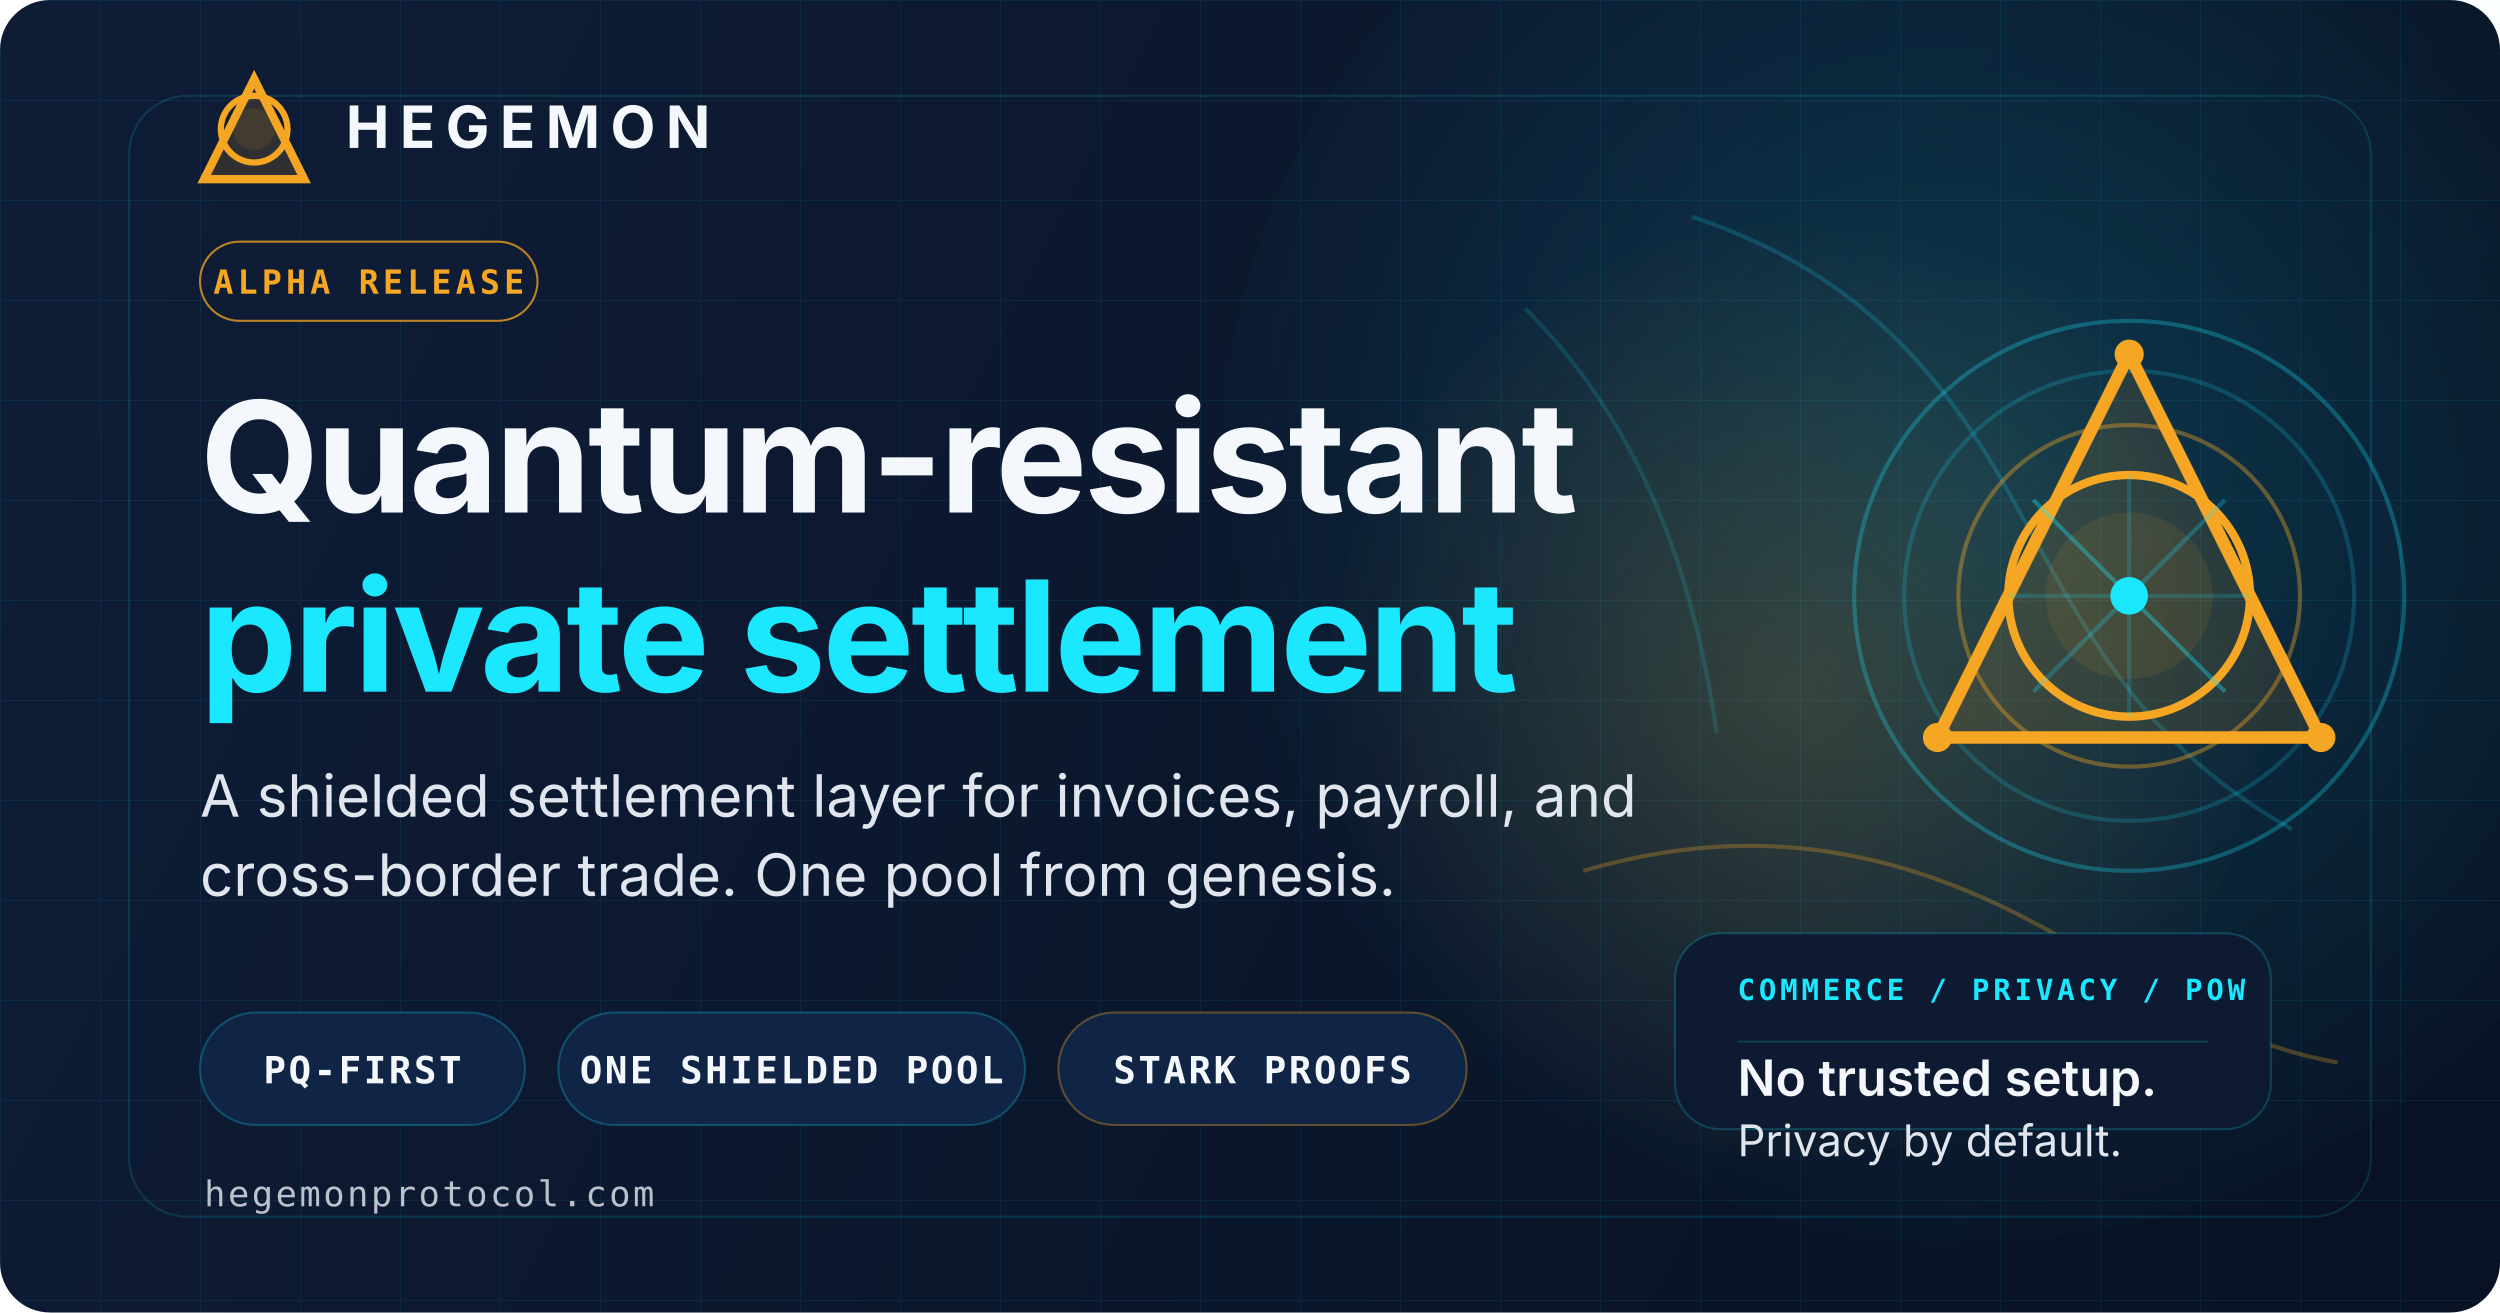
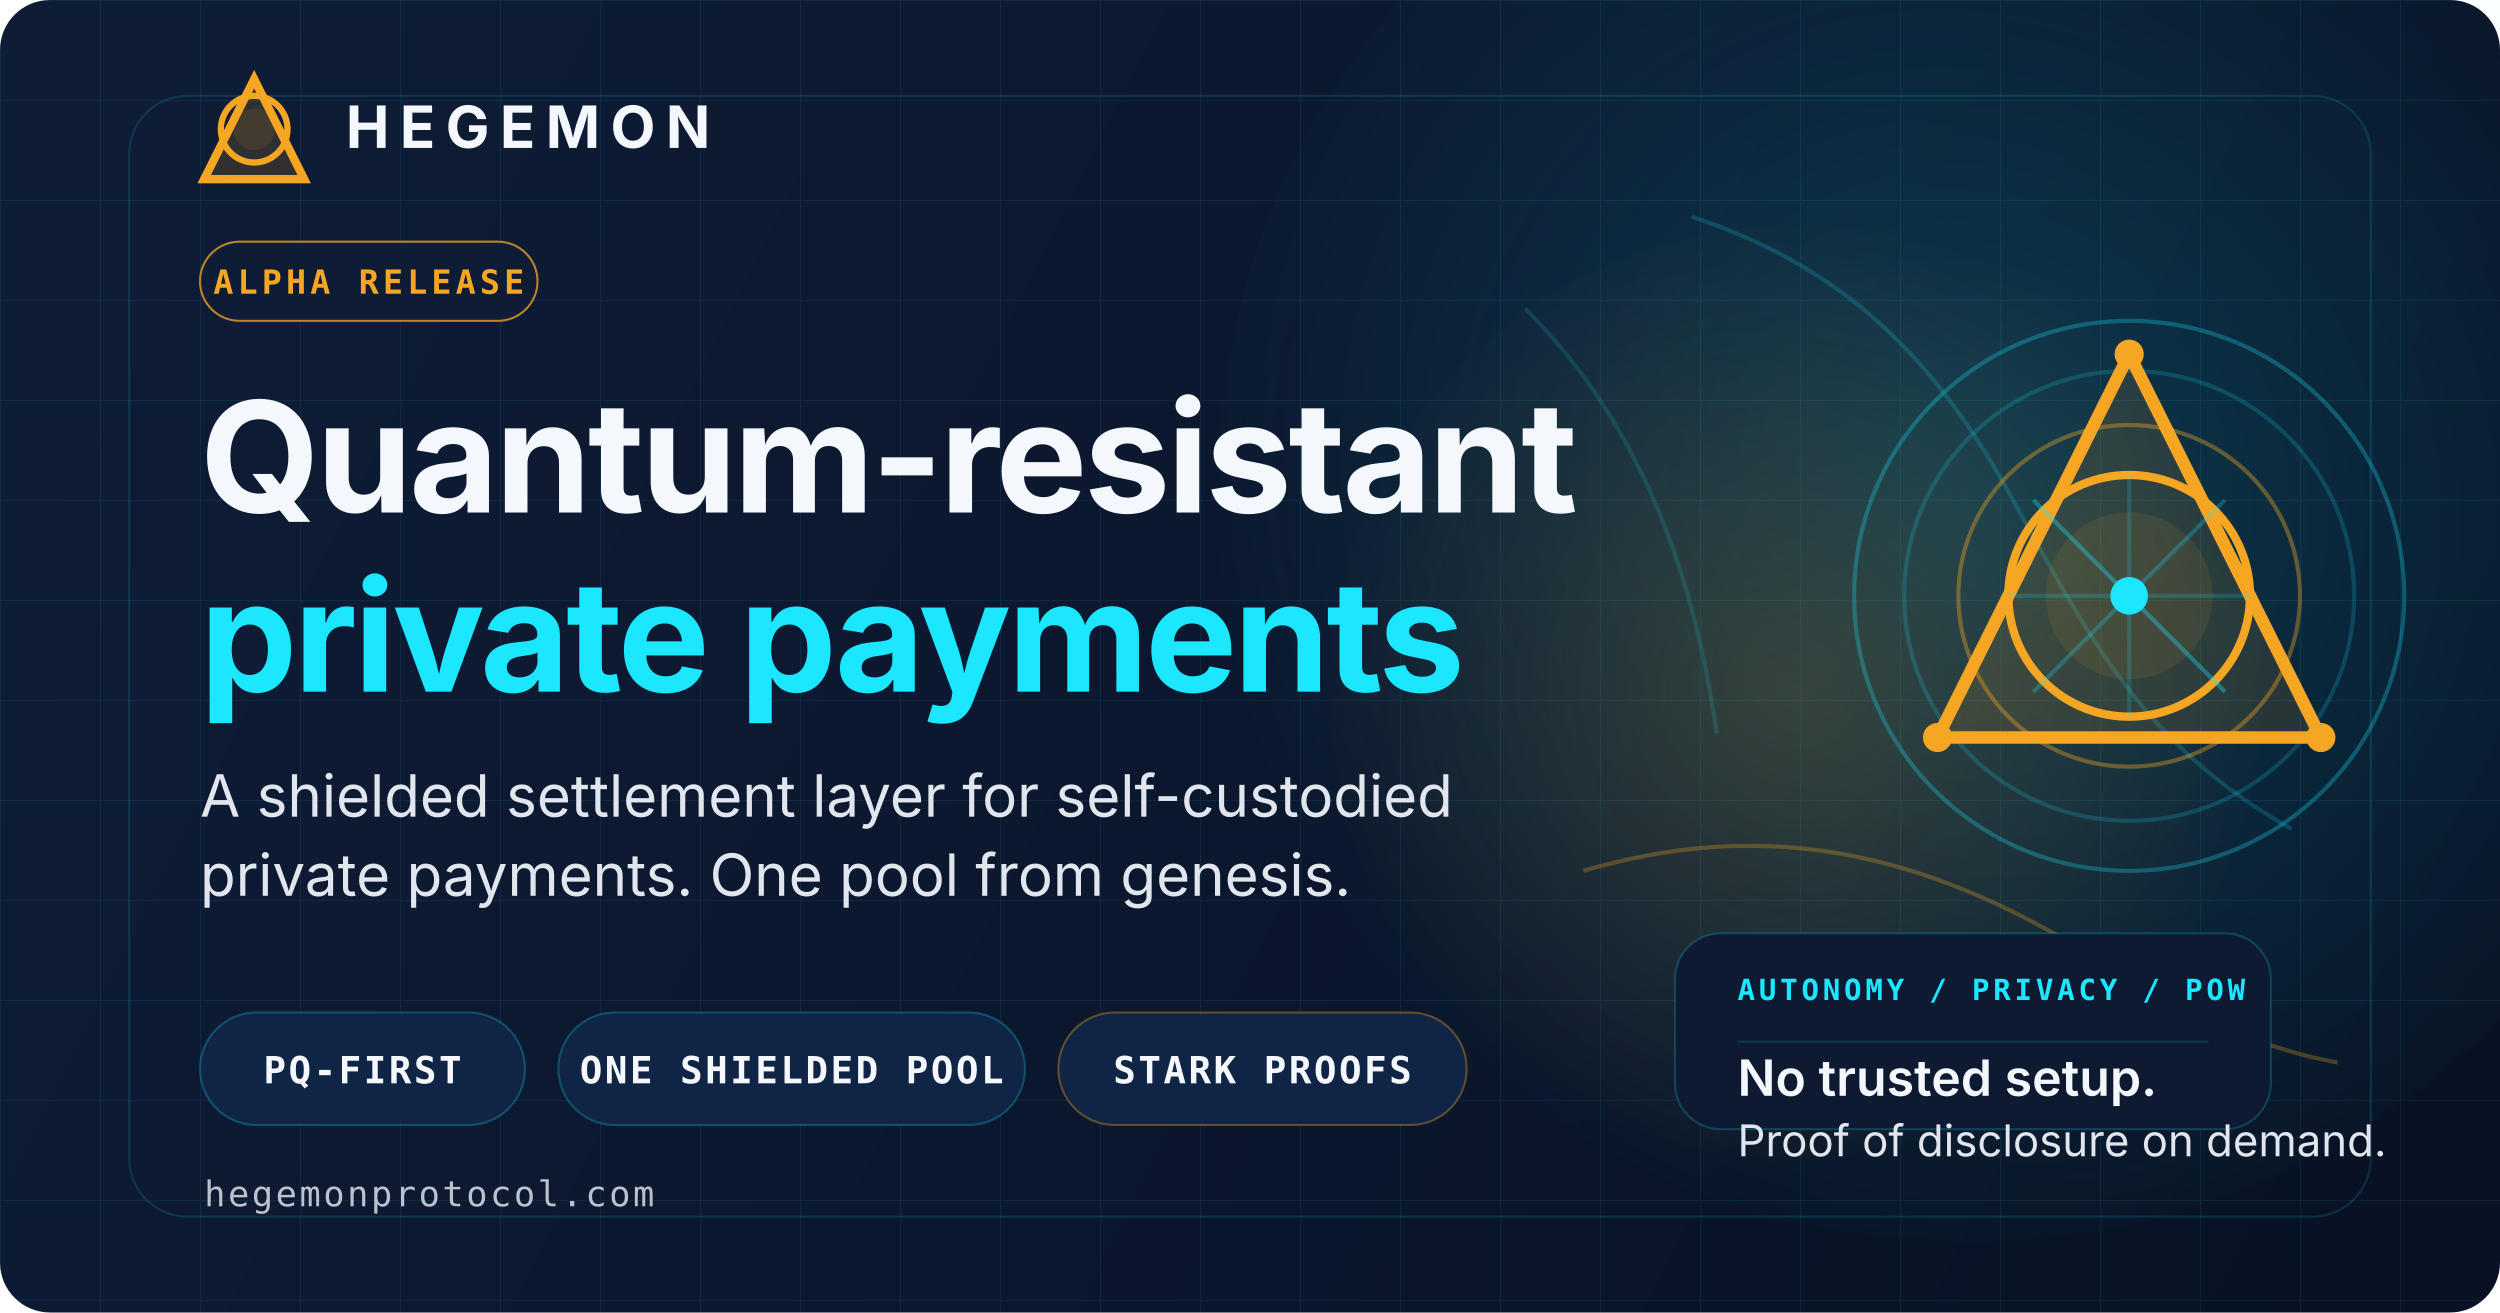
<svg xmlns="http://www.w3.org/2000/svg" width="1200" height="630" viewBox="0 0 1200 630" fill="none" role="img" aria-labelledby="title desc">
  <defs>
    <linearGradient id="bg" x1="64" y1="44" x2="1148" y2="590" gradientUnits="userSpaceOnUse">
      <stop stop-color="#0E1C36" />
      <stop offset="1" stop-color="#081224" />
    </linearGradient>
    <radialGradient id="glow" cx="0" cy="0" r="1" gradientUnits="userSpaceOnUse" gradientTransform="translate(944 236) rotate(140.712) scale(368.629 393.651)">
      <stop stop-color="#1BE7FF" stop-opacity="0.18" />
      <stop offset="1" stop-color="#1BE7FF" stop-opacity="0" />
    </radialGradient>
    <radialGradient id="amberGlow" cx="0" cy="0" r="1" gradientUnits="userSpaceOnUse" gradientTransform="translate(862 332) rotate(52.9767) scale(236.74 228.026)">
      <stop stop-color="#F5A623" stop-opacity="0.18" />
      <stop offset="1" stop-color="#F5A623" stop-opacity="0" />
    </radialGradient>
    <pattern id="grid" width="48" height="48" patternUnits="userSpaceOnUse">
      <path d="M48 0H0V48" stroke="#1BE7FF" stroke-opacity="0.08" stroke-width="1" />
    </pattern>
  </defs>
  <rect width="1200" height="630" rx="24" fill="url(#bg)" />
  <rect width="1200" height="630" rx="24" fill="url(#grid)" />
  <rect x="62" y="46" width="1076" height="538" rx="28" stroke="#1BE7FF" stroke-opacity="0.14" />
  <circle cx="944" cy="236" r="360" fill="url(#glow)" />
  <circle cx="862" cy="332" r="224" fill="url(#amberGlow)" />
  <path d="M812 104C878 126 924 164 964 236C1004 308 1028 357 1100 398" stroke="#1BE7FF" stroke-opacity="0.18" stroke-width="2" />
  <path d="M760 418C842 394 916 406 996 454C1042 482 1078 502 1122 510" stroke="#F5A623" stroke-opacity="0.28" stroke-width="2" />
  <path d="M732 148C784 200 812 268 824 352" stroke="#1BE7FF" stroke-opacity="0.14" stroke-width="2" />
  <g>
    <path d="M98 86L122 38L146 86Z" fill="none" stroke="#F5A623" stroke-width="4" />
    <path d="M98 86L122 38L146 86Z" fill="#F5A623" fill-opacity="0.15" />
    <circle cx="122" cy="62" r="16" fill="none" stroke="#F5A623" stroke-width="3" />
    <circle cx="122" cy="62" r="10" fill="#F5A623" fill-opacity="0.1" />
    <text x="166" y="71" fill="#F4F7FB" font-family="Space Grotesk, Inter, Helvetica Neue, Arial, sans-serif" font-size="28" font-weight="700" letter-spacing="5">HEGEMON</text>
  </g>
  <g>
    <rect x="96" y="116" width="162" height="38" rx="19" fill="#0E1C36" stroke="#F5A623" stroke-opacity="0.75" />
    <text x="177" y="141" fill="#F5A623" font-family="JetBrains Mono, SFMono-Regular, Menlo, monospace" font-size="16" font-weight="700" letter-spacing="2" text-anchor="middle">ALPHA RELEASE</text>
  </g>
  <text fill="#F4F7FB" font-family="Space Grotesk, Inter, Helvetica Neue, Arial, sans-serif" font-size="74" font-weight="700" letter-spacing="-1.6">
    <tspan x="96" y="246">Quantum-resistant</tspan>
-     <tspan x="96" y="332" fill="#1BE7FF">private settlement</tspan>
+     <tspan x="96" y="332" fill="#1BE7FF">private payments</tspan>
  </text>
  <text fill="#E1E6EE" font-family="Space Grotesk, Inter, Helvetica Neue, Arial, sans-serif" font-size="28" font-weight="400">
-     <tspan x="96" y="392">A shielded settlement layer for invoices, payroll, and</tspan>
-     <tspan x="96" y="430">cross-border trade. One pool from genesis.</tspan>
+     <tspan x="96" y="392">A shielded settlement layer for self-custodied</tspan>
+     <tspan x="96" y="430">private payments. One pool from genesis.</tspan>
  </text>
  <g>
    <rect x="96" y="486" width="156" height="54" rx="27" fill="#102445" stroke="#1BE7FF" stroke-opacity="0.25" />
    <text x="174" y="520" fill="#F4F7FB" font-family="JetBrains Mono, SFMono-Regular, Menlo, monospace" font-size="18" font-weight="700" letter-spacing="1.2" text-anchor="middle">PQ-FIRST</text>
    <rect x="268" y="486" width="224" height="54" rx="27" fill="#102445" stroke="#1BE7FF" stroke-opacity="0.25" />
    <text x="380" y="520" fill="#F4F7FB" font-family="JetBrains Mono, SFMono-Regular, Menlo, monospace" font-size="18" font-weight="700" letter-spacing="1.2" text-anchor="middle">ONE SHIELDED POOL</text>
    <rect x="508" y="486" width="196" height="54" rx="27" fill="#102445" stroke="#F5A623" stroke-opacity="0.35" />
    <text x="606" y="520" fill="#F4F7FB" font-family="JetBrains Mono, SFMono-Regular, Menlo, monospace" font-size="18" font-weight="700" letter-spacing="1.2" text-anchor="middle">STARK PROOFS</text>
  </g>
  <g transform="translate(842 126)">
    <circle cx="180" cy="160" r="132" fill="none" stroke="#1BE7FF" stroke-opacity="0.28" stroke-width="2" />
    <circle cx="180" cy="160" r="108" fill="none" stroke="#1BE7FF" stroke-opacity="0.18" stroke-width="2" />
    <circle cx="180" cy="160" r="82" fill="none" stroke="#F5A623" stroke-opacity="0.38" stroke-width="2" />
    <path d="M180 44L88 228H272L180 44Z" fill="none" stroke="#F5A623" stroke-width="6" />
    <path d="M180 44L88 228H272L180 44Z" fill="#F5A623" fill-opacity="0.12" />
    <circle cx="180" cy="160" r="58" fill="none" stroke="#F5A623" stroke-width="4" />
    <circle cx="180" cy="160" r="40" fill="#F5A623" fill-opacity="0.09" />
    <path d="M134 114L226 206" stroke="#1BE7FF" stroke-opacity="0.35" stroke-width="2" />
    <path d="M134 206L226 114" stroke="#1BE7FF" stroke-opacity="0.25" stroke-width="2" />
    <path d="M180 102V218" stroke="#1BE7FF" stroke-opacity="0.18" stroke-width="2" />
    <path d="M122 160H238" stroke="#1BE7FF" stroke-opacity="0.18" stroke-width="2" />
    <circle cx="180" cy="44" r="7" fill="#F5A623" />
    <circle cx="88" cy="228" r="7" fill="#F5A623" />
    <circle cx="272" cy="228" r="7" fill="#F5A623" />
    <circle cx="180" cy="160" r="9" fill="#1BE7FF" />
  </g>
  <g>
    <rect x="804" y="448" width="286" height="94" rx="22" fill="#0D1A31" stroke="#1BE7FF" stroke-opacity="0.2" />
-     <text x="834" y="480" fill="#1BE7FF" font-family="JetBrains Mono, SFMono-Regular, Menlo, monospace" font-size="14" font-weight="700" letter-spacing="1.8">COMMERCE / PRIVACY / POW</text>
+     <text x="834" y="480" fill="#1BE7FF" font-family="JetBrains Mono, SFMono-Regular, Menlo, monospace" font-size="14" font-weight="700" letter-spacing="1.8">AUTONOMY / PRIVACY / POW</text>
    <path d="M834 500H1060" stroke="#1BE7FF" stroke-opacity="0.16" />
    <text x="834" y="526" fill="#F4F7FB" font-family="Space Grotesk, Inter, Helvetica Neue, Arial, sans-serif" font-size="24" font-weight="600">No trusted setup.</text>
-     <text x="834" y="555" fill="#E1E6EE" font-family="Space Grotesk, Inter, Helvetica Neue, Arial, sans-serif" font-size="21">Privacy by default.</text>
+     <text x="834" y="555" fill="#E1E6EE" font-family="Space Grotesk, Inter, Helvetica Neue, Arial, sans-serif" font-size="21">Proof of disclosure on demand.</text>
  </g>
  <text x="98" y="579" fill="#E1E6EE" fill-opacity="0.82" font-family="JetBrains Mono, SFMono-Regular, Menlo, monospace" font-size="17" font-weight="500" letter-spacing="1.2">hegemonprotocol.com</text>
</svg>
